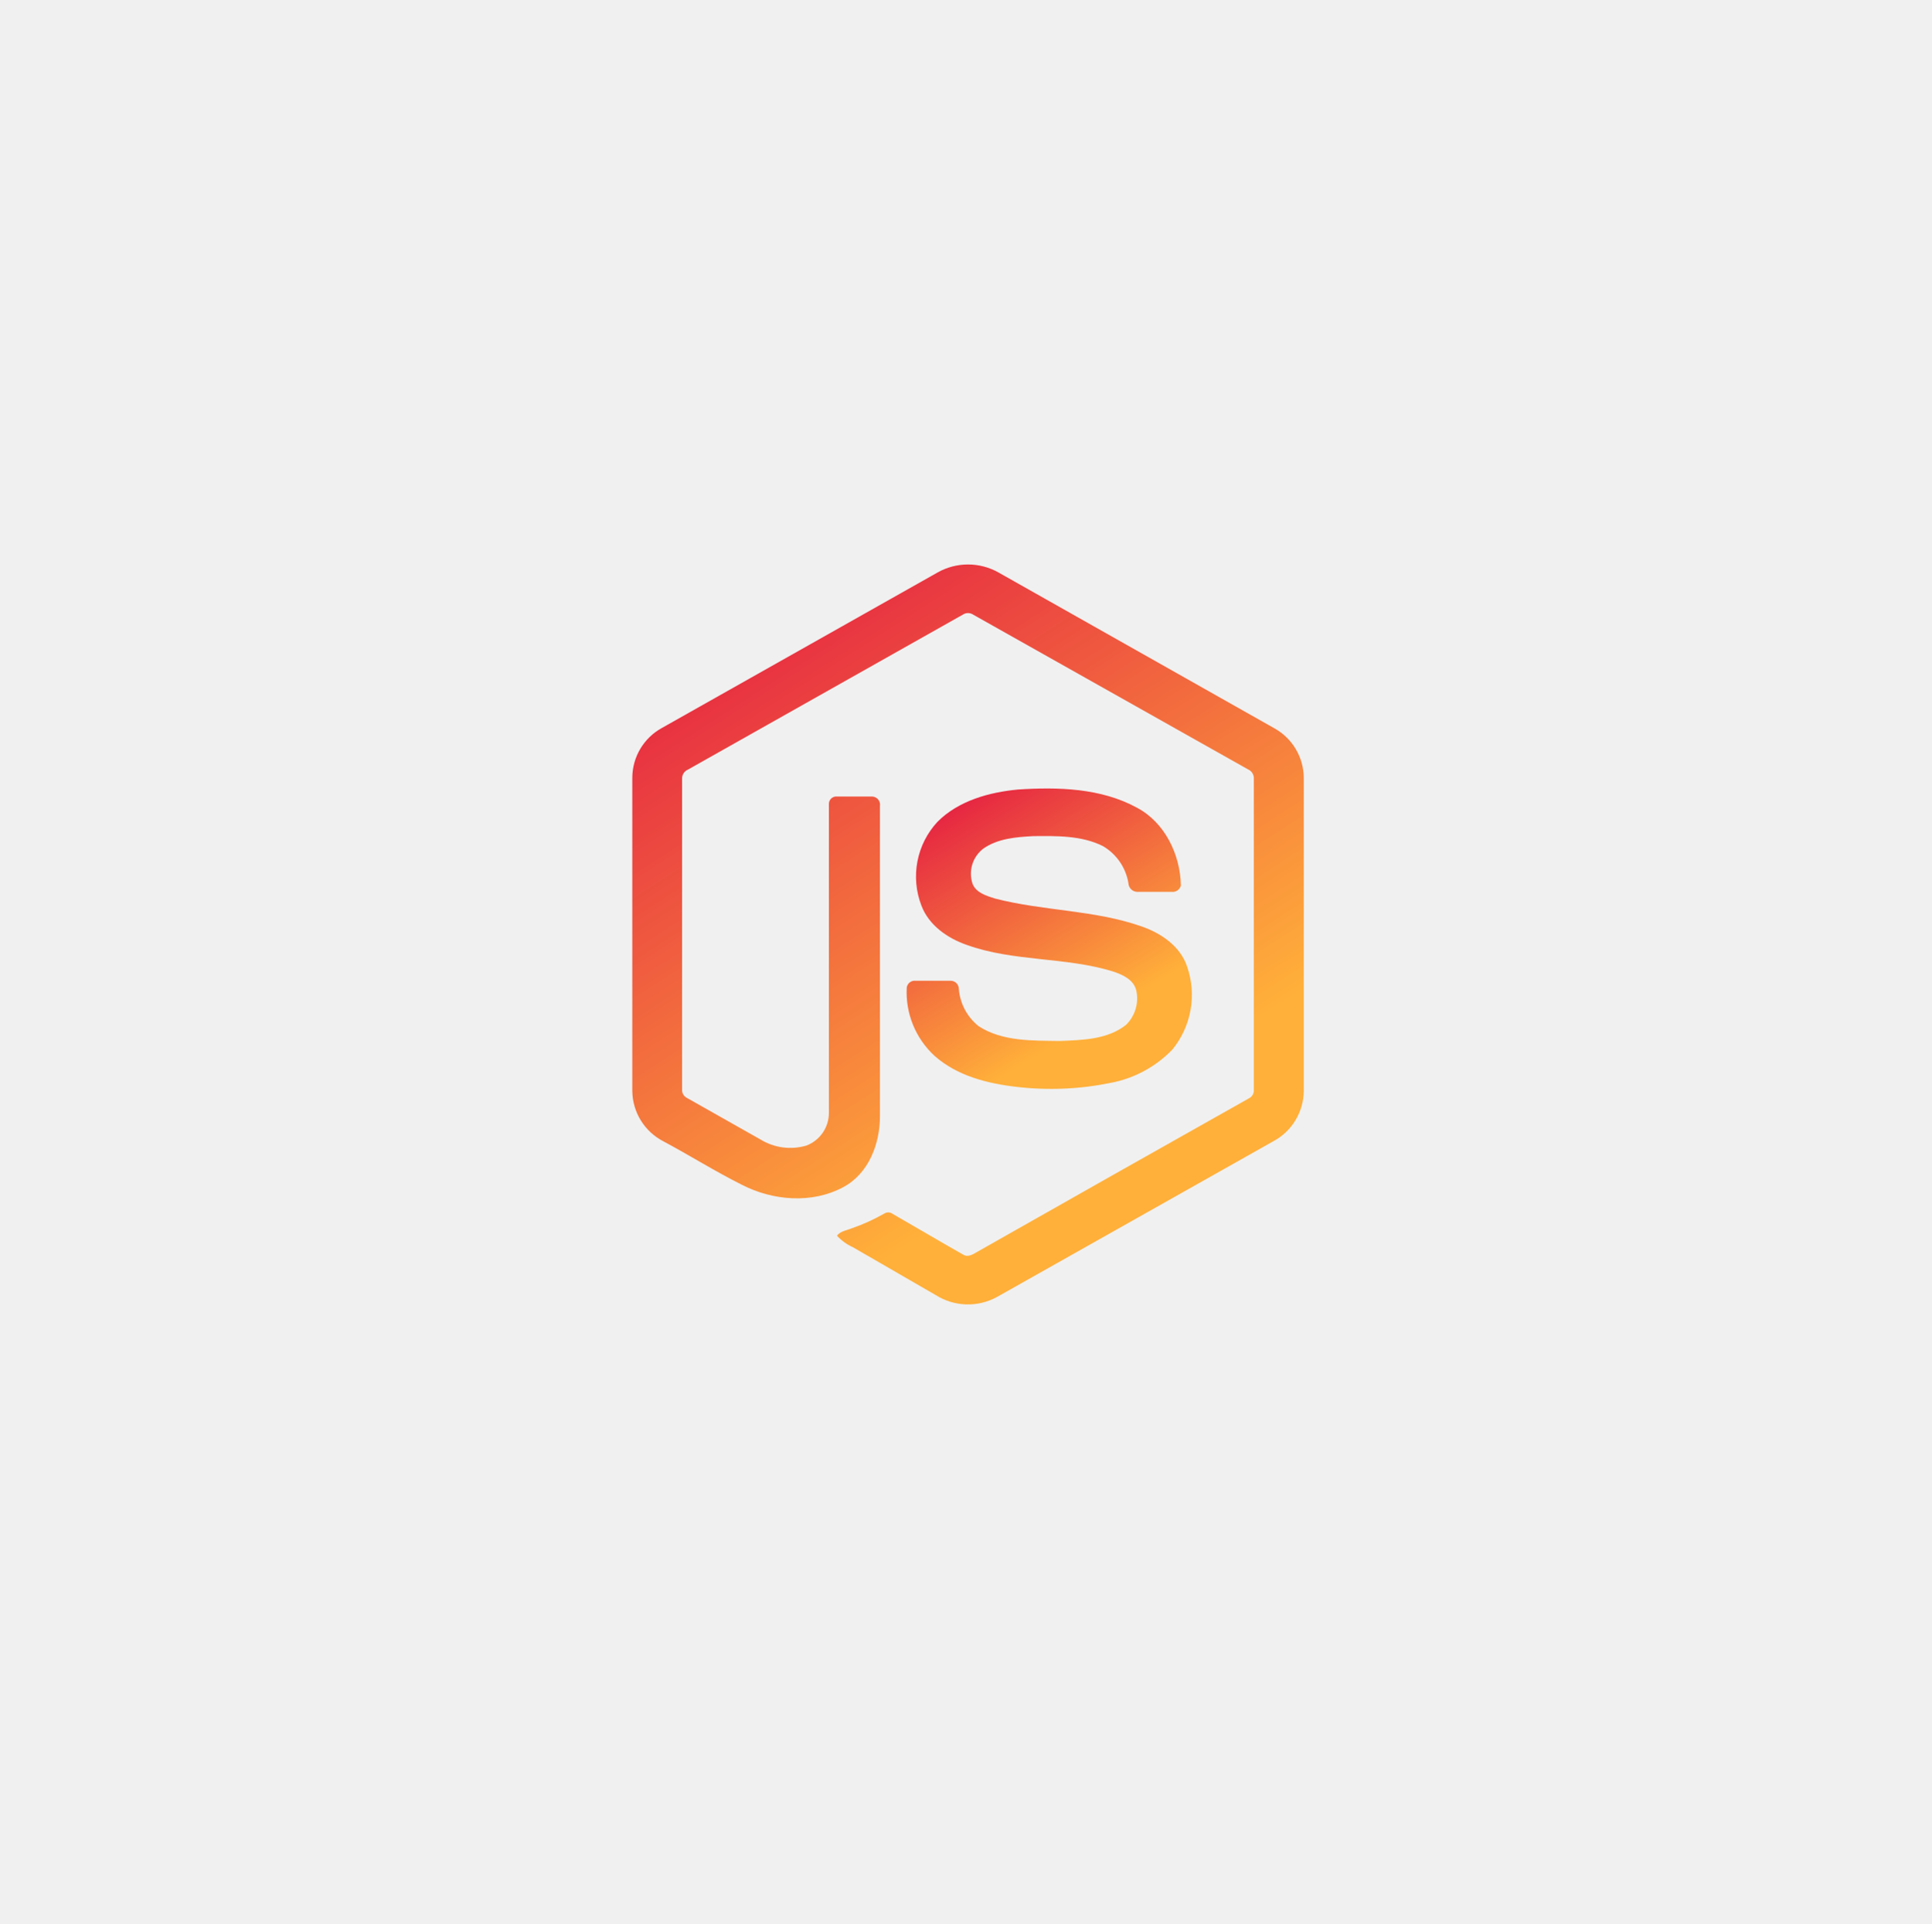
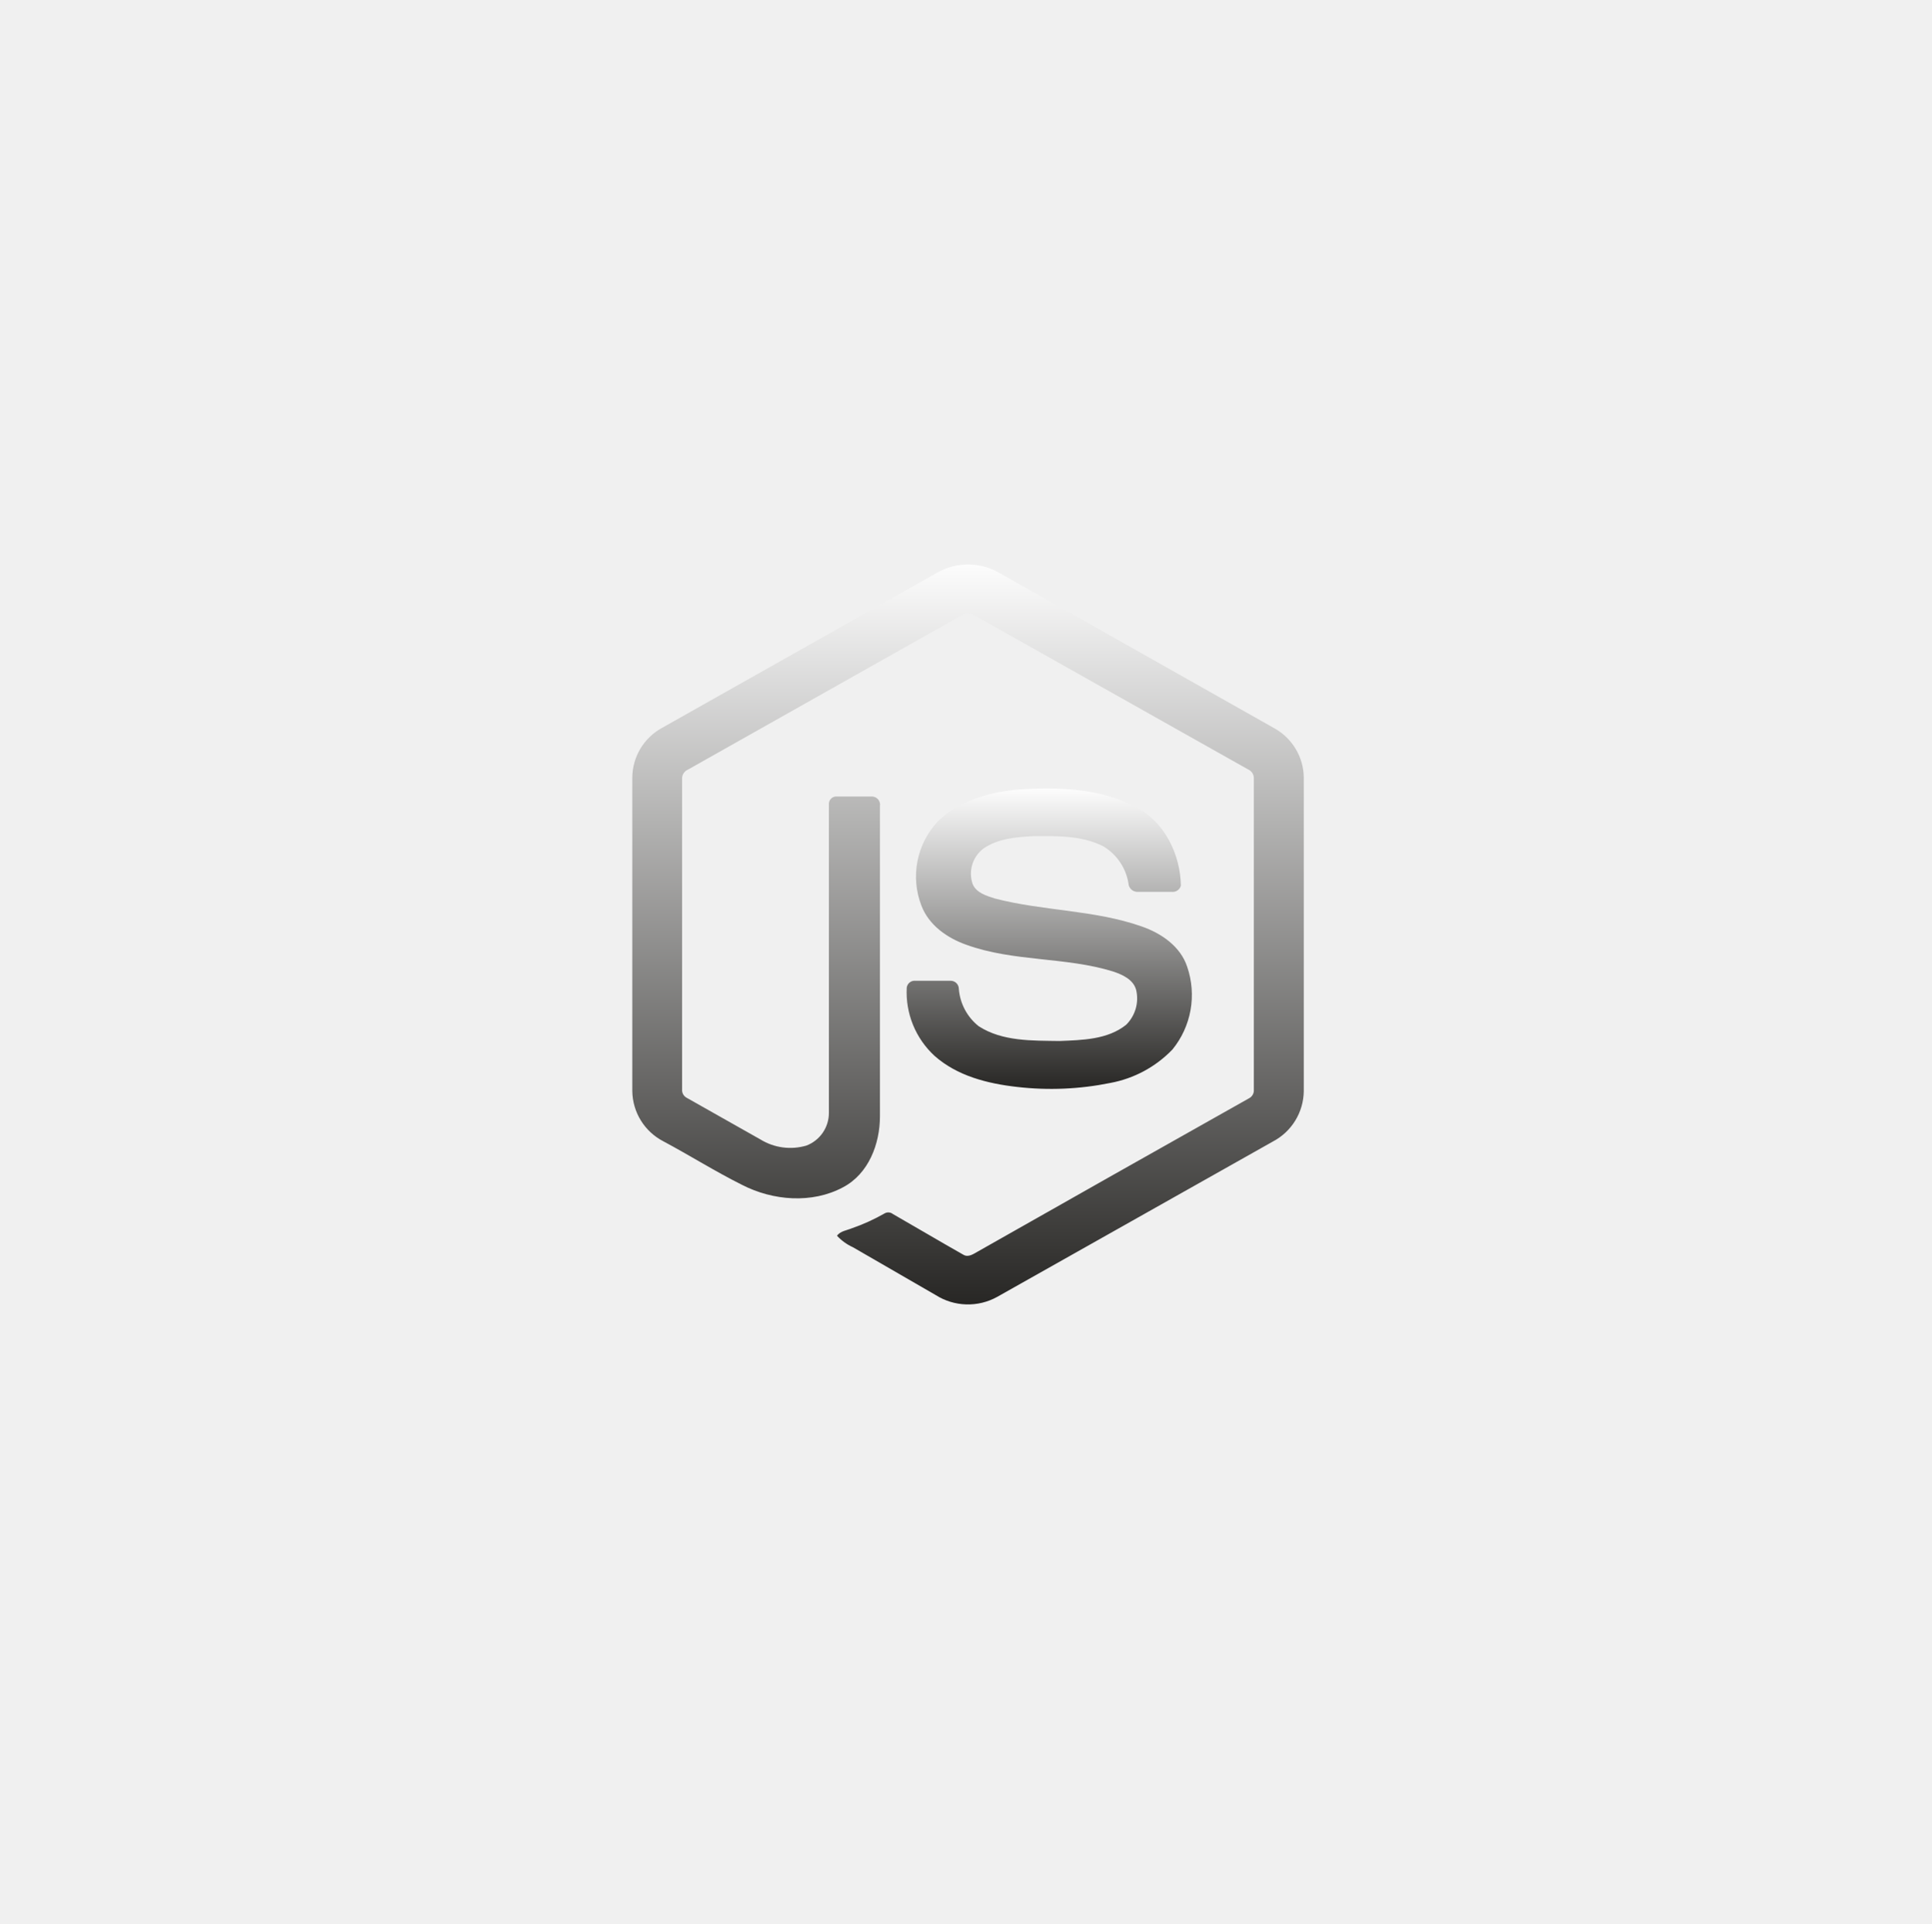
<svg xmlns="http://www.w3.org/2000/svg" width="261" height="260" viewBox="0 0 261 260" fill="none">
  <defs>
-     <linearGradient id="myGradient" gradientTransform="rotate(60)">
-       <stop offset="0%" stop-color="#e21143" />
-       <stop offset="100%" stop-color="#ffb03a" />
+     <linearGradient id="myGradient" gradientTransform="rotate(90)">
+       <stop offset="0%" stop-color="#FDFDFD" />
+       <stop offset="100%" stop-color="#272624" />
    </linearGradient>
  </defs>
  <g clip-path="url(#clip0_303_17107)">
    <path d="M126.733 77.367C127.984 76.666 129.394 76.298 130.828 76.298C132.262 76.298 133.672 76.666 134.923 77.367C147.383 84.407 159.847 91.447 172.313 98.487C173.484 99.156 174.46 100.12 175.142 101.283C175.825 102.447 176.191 103.768 176.203 105.117V147.487C176.185 148.894 175.787 150.269 175.052 151.468C174.316 152.667 173.269 153.644 172.023 154.297L134.763 175.297C133.484 176.006 132.036 176.357 130.574 176.313C129.112 176.269 127.688 175.832 126.453 175.047C122.733 172.887 119.007 170.734 115.273 168.587C114.456 168.216 113.722 167.686 113.113 167.027C113.593 166.387 114.443 166.307 115.113 166.027C116.642 165.499 118.119 164.829 119.523 164.027C119.699 163.919 119.904 163.867 120.109 163.88C120.315 163.892 120.512 163.968 120.673 164.097C123.853 165.917 127.013 167.797 130.213 169.607C130.893 169.997 131.583 169.477 132.163 169.157C144.357 162.237 156.567 155.337 168.793 148.457C169.006 148.351 169.182 148.184 169.3 147.977C169.417 147.771 169.471 147.534 169.453 147.297C169.453 133.297 169.453 119.297 169.453 105.297C169.476 105.026 169.412 104.755 169.272 104.522C169.133 104.288 168.923 104.105 168.673 103.997L131.553 83.097C131.34 82.947 131.085 82.866 130.823 82.867C130.562 82.868 130.308 82.948 130.093 83.097C117.727 90.07 105.353 97.047 92.973 104.027C92.726 104.13 92.517 104.308 92.376 104.536C92.234 104.763 92.167 105.029 92.183 105.297C92.183 119.297 92.183 133.277 92.183 147.237C92.162 147.477 92.215 147.717 92.333 147.927C92.458 148.139 92.642 148.309 92.863 148.417L102.773 154.017C103.691 154.581 104.717 154.947 105.785 155.09C106.853 155.233 107.939 155.15 108.973 154.847C109.871 154.508 110.643 153.903 111.188 153.113C111.733 152.323 112.024 151.386 112.023 150.427C112.023 136.527 112.023 122.627 112.023 108.737C112.011 108.587 112.033 108.437 112.087 108.297C112.141 108.157 112.226 108.03 112.336 107.928C112.445 107.825 112.577 107.748 112.72 107.703C112.863 107.658 113.015 107.646 113.163 107.667C114.753 107.667 116.333 107.667 117.923 107.667C118.075 107.679 118.222 107.722 118.356 107.794C118.49 107.865 118.607 107.964 118.701 108.083C118.795 108.202 118.864 108.34 118.902 108.487C118.94 108.634 118.947 108.787 118.923 108.937C118.923 122.937 118.923 136.937 118.923 150.887C118.923 154.617 117.393 158.667 113.923 160.487C109.743 162.727 104.453 162.297 100.293 160.157C96.663 158.347 93.193 156.157 89.633 154.257C88.39 153.612 87.344 152.641 86.608 151.449C85.872 150.257 85.473 148.888 85.453 147.487V105.117C85.459 103.742 85.833 102.393 86.537 101.211C87.24 100.03 88.247 99.058 89.453 98.397L126.733 77.367Z" fill="url('#myGradient')" />
    <path d="M137.563 106.717C142.983 106.367 148.783 106.507 153.663 109.177C157.433 111.177 159.523 115.517 159.593 119.707C159.523 119.973 159.359 120.205 159.131 120.359C158.903 120.514 158.627 120.58 158.353 120.547C156.783 120.547 155.213 120.547 153.643 120.547C153.341 120.527 153.056 120.395 152.845 120.177C152.635 119.959 152.513 119.67 152.503 119.367C152.33 118.333 151.933 117.349 151.338 116.485C150.744 115.621 149.968 114.898 149.063 114.367C146.173 112.917 142.803 112.987 139.643 113.017C137.343 113.137 134.853 113.337 132.903 114.697C132.185 115.241 131.658 115.999 131.397 116.861C131.137 117.724 131.156 118.646 131.453 119.497C131.953 120.697 133.343 121.087 134.453 121.447C140.983 123.147 147.903 122.977 154.303 125.227C156.953 126.147 159.553 127.927 160.453 130.697C161.094 132.574 161.247 134.583 160.897 136.536C160.547 138.488 159.706 140.319 158.453 141.857C156.197 144.202 153.263 145.782 150.063 146.377C145.915 147.221 141.659 147.403 137.453 146.917C133.453 146.467 129.363 145.427 126.313 142.727C125.043 141.562 124.046 140.13 123.394 138.534C122.742 136.939 122.452 135.218 122.543 133.497C122.578 133.222 122.719 132.971 122.935 132.798C123.152 132.624 123.427 132.541 123.703 132.567C125.283 132.567 126.863 132.567 128.453 132.567C128.599 132.563 128.745 132.588 128.881 132.641C129.018 132.694 129.142 132.773 129.247 132.875C129.352 132.976 129.436 133.098 129.494 133.232C129.552 133.366 129.582 133.511 129.583 133.657C129.66 134.638 129.937 135.592 130.398 136.461C130.859 137.329 131.494 138.094 132.263 138.707C135.473 140.787 139.513 140.647 143.193 140.707C146.243 140.577 149.673 140.537 152.193 138.517C152.807 137.912 153.254 137.158 153.49 136.33C153.727 135.501 153.745 134.625 153.543 133.787C153.153 132.387 151.693 131.737 150.443 131.317C143.993 129.317 137.003 130.017 130.613 127.707C128.023 126.797 125.523 125.057 124.523 122.397C123.79 120.498 123.604 118.431 123.988 116.431C124.371 114.431 125.309 112.58 126.693 111.087C129.543 108.217 133.693 107.087 137.573 106.717H137.563Z" fill="url('#myGradient')" />
  </g>
  <defs>
    <filter id="filter0_d_303_17107" x="0.724" y="0" width="260" height="260" filterUnits="userSpaceOnUse" color-interpolation-filters="sRGB">
      <feFlood flood-opacity="0" result="BackgroundImageFix" />
      <feColorMatrix in="SourceAlpha" type="matrix" values="0 0 0 0 0 0 0 0 0 0 0 0 0 0 0 0 0 0 127 0" result="hardAlpha" />
      <feOffset dy="4" />
      <feGaussianBlur stdDeviation="20" />
      <feComposite in2="hardAlpha" operator="out" />
      <feColorMatrix type="matrix" values="0 0 0 0 0.037 0 0 0 0 0.035 0 0 0 0 0.048 0 0 0 0.1 0" />
      <feBlend mode="normal" in2="BackgroundImageFix" result="effect1_dropShadow_303_17107" />
      <feBlend mode="normal" in="SourceGraphic" in2="effect1_dropShadow_303_17107" result="shape" />
    </filter>
    <clipPath id="clip0_303_17107">
      <rect width="90.75" height="100" fill="white" transform="translate(85.4534 76.2971)" />
    </clipPath>
  </defs>
</svg>
